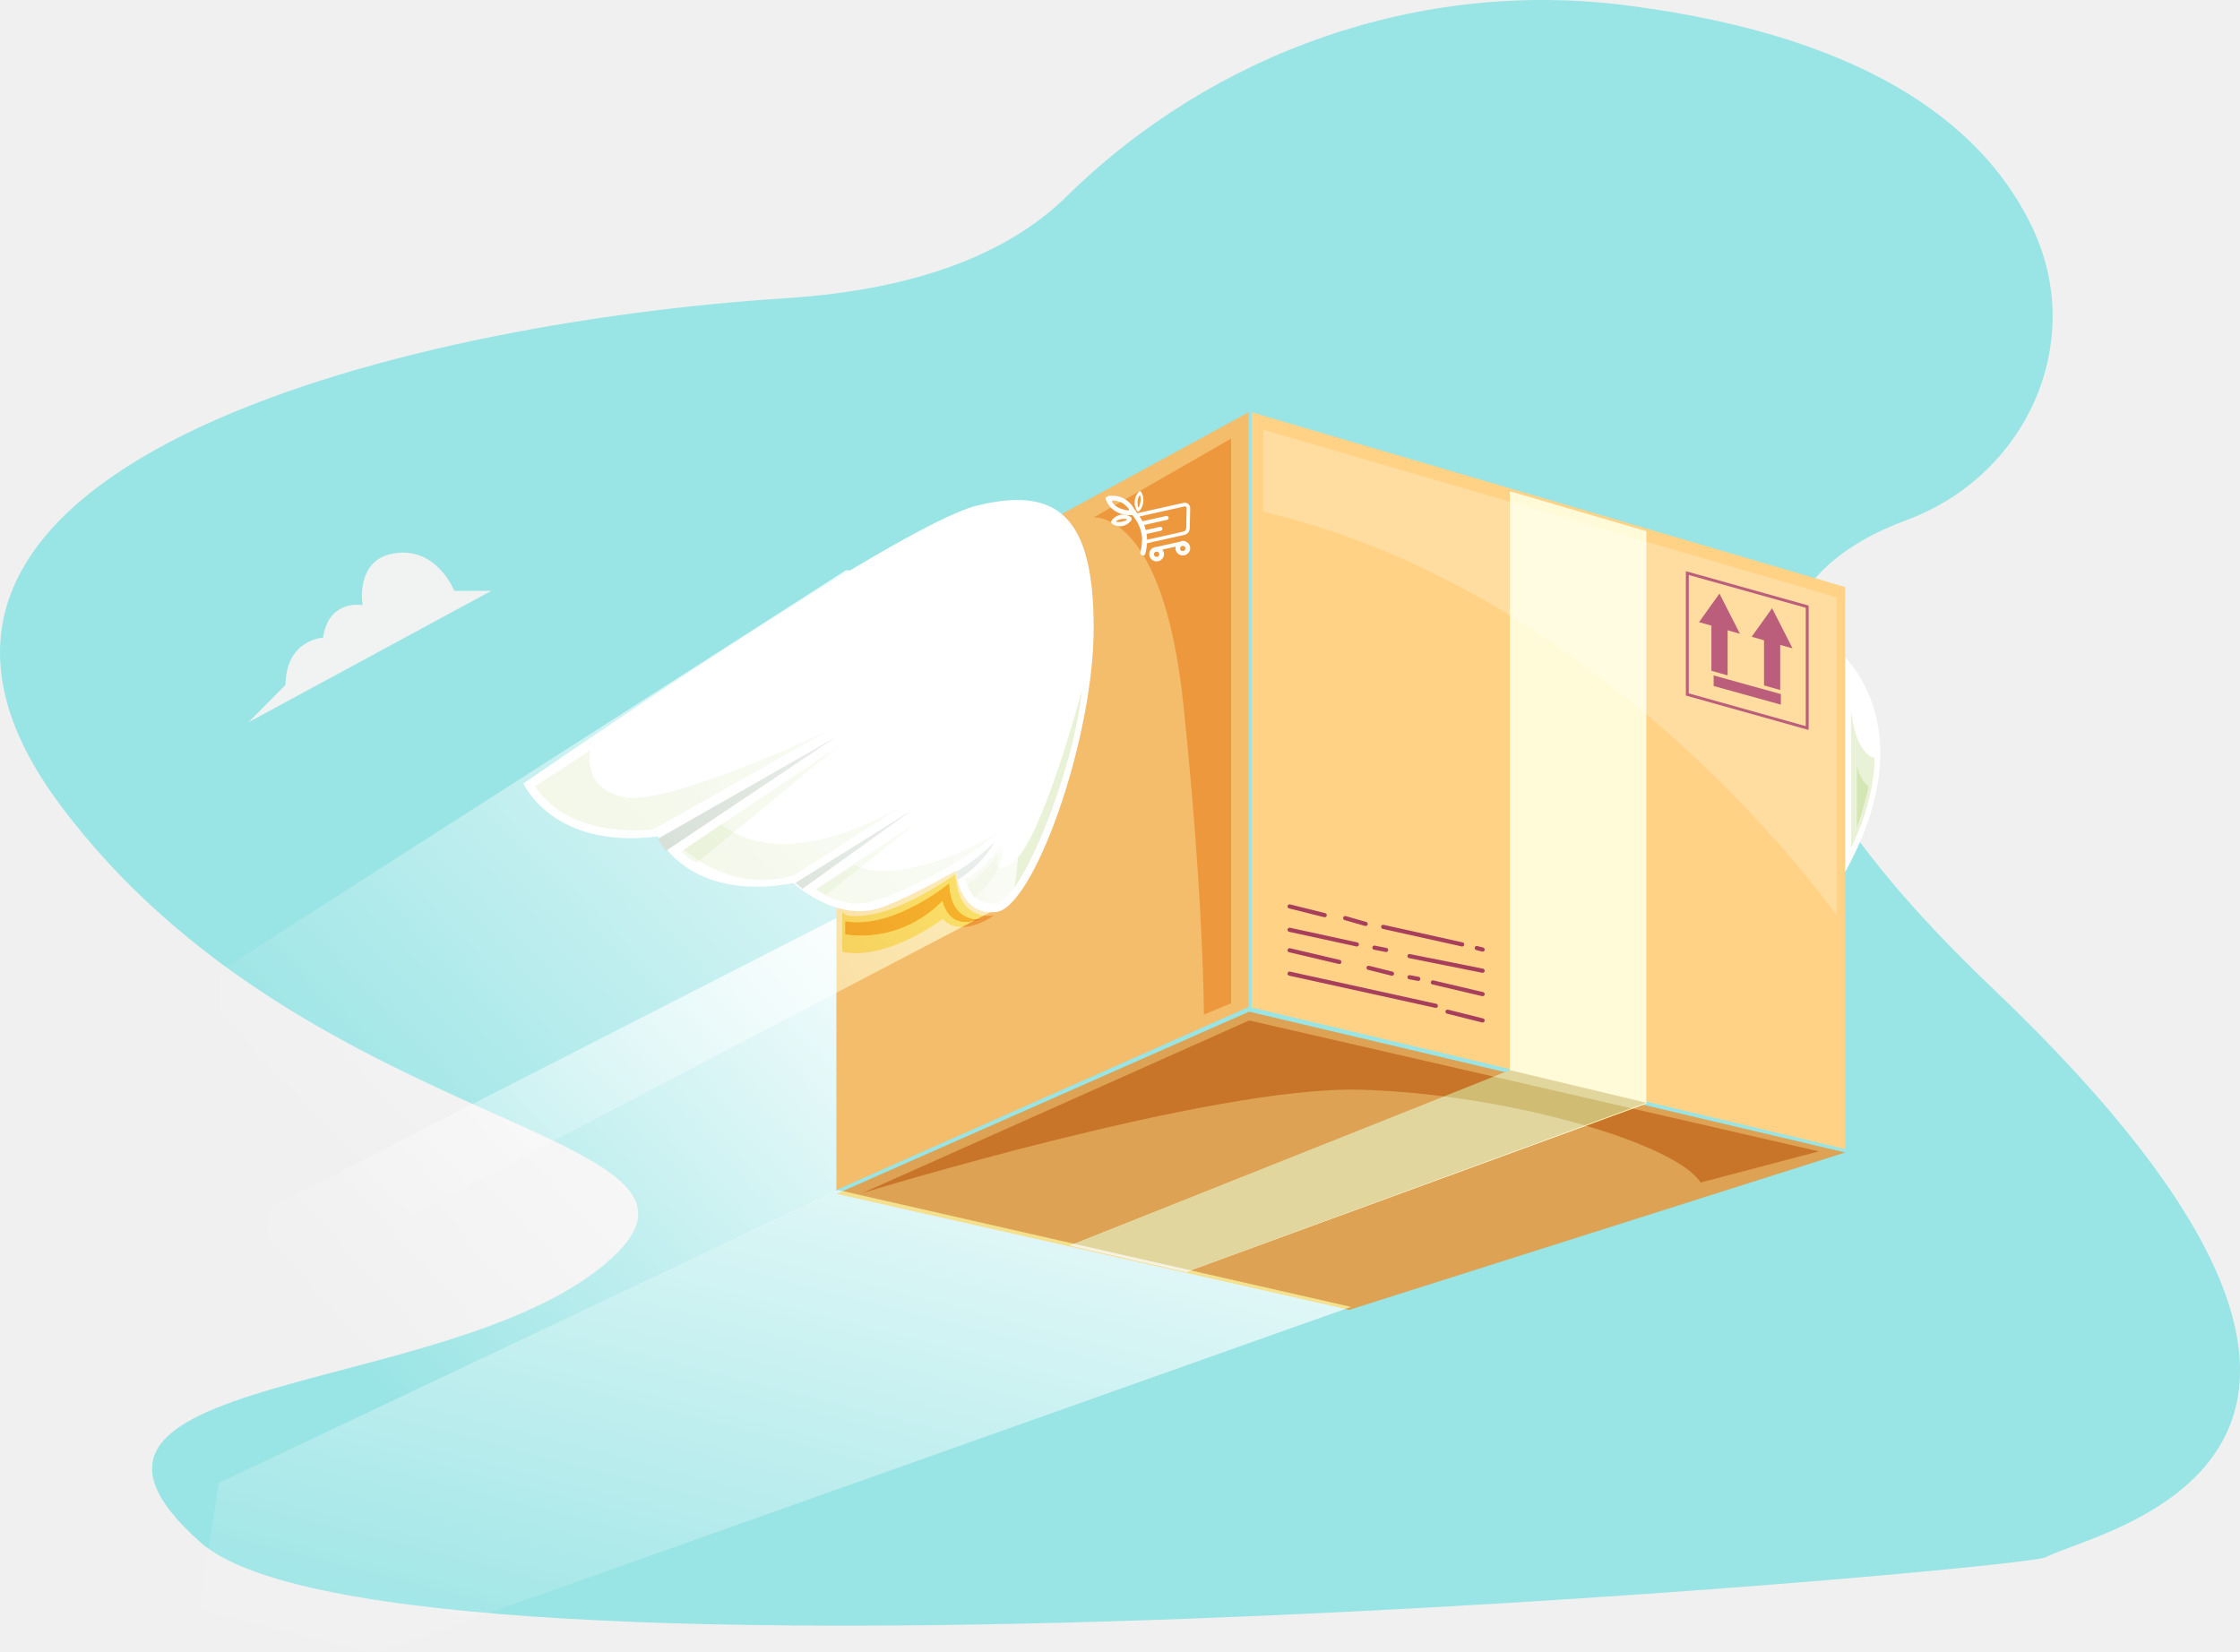
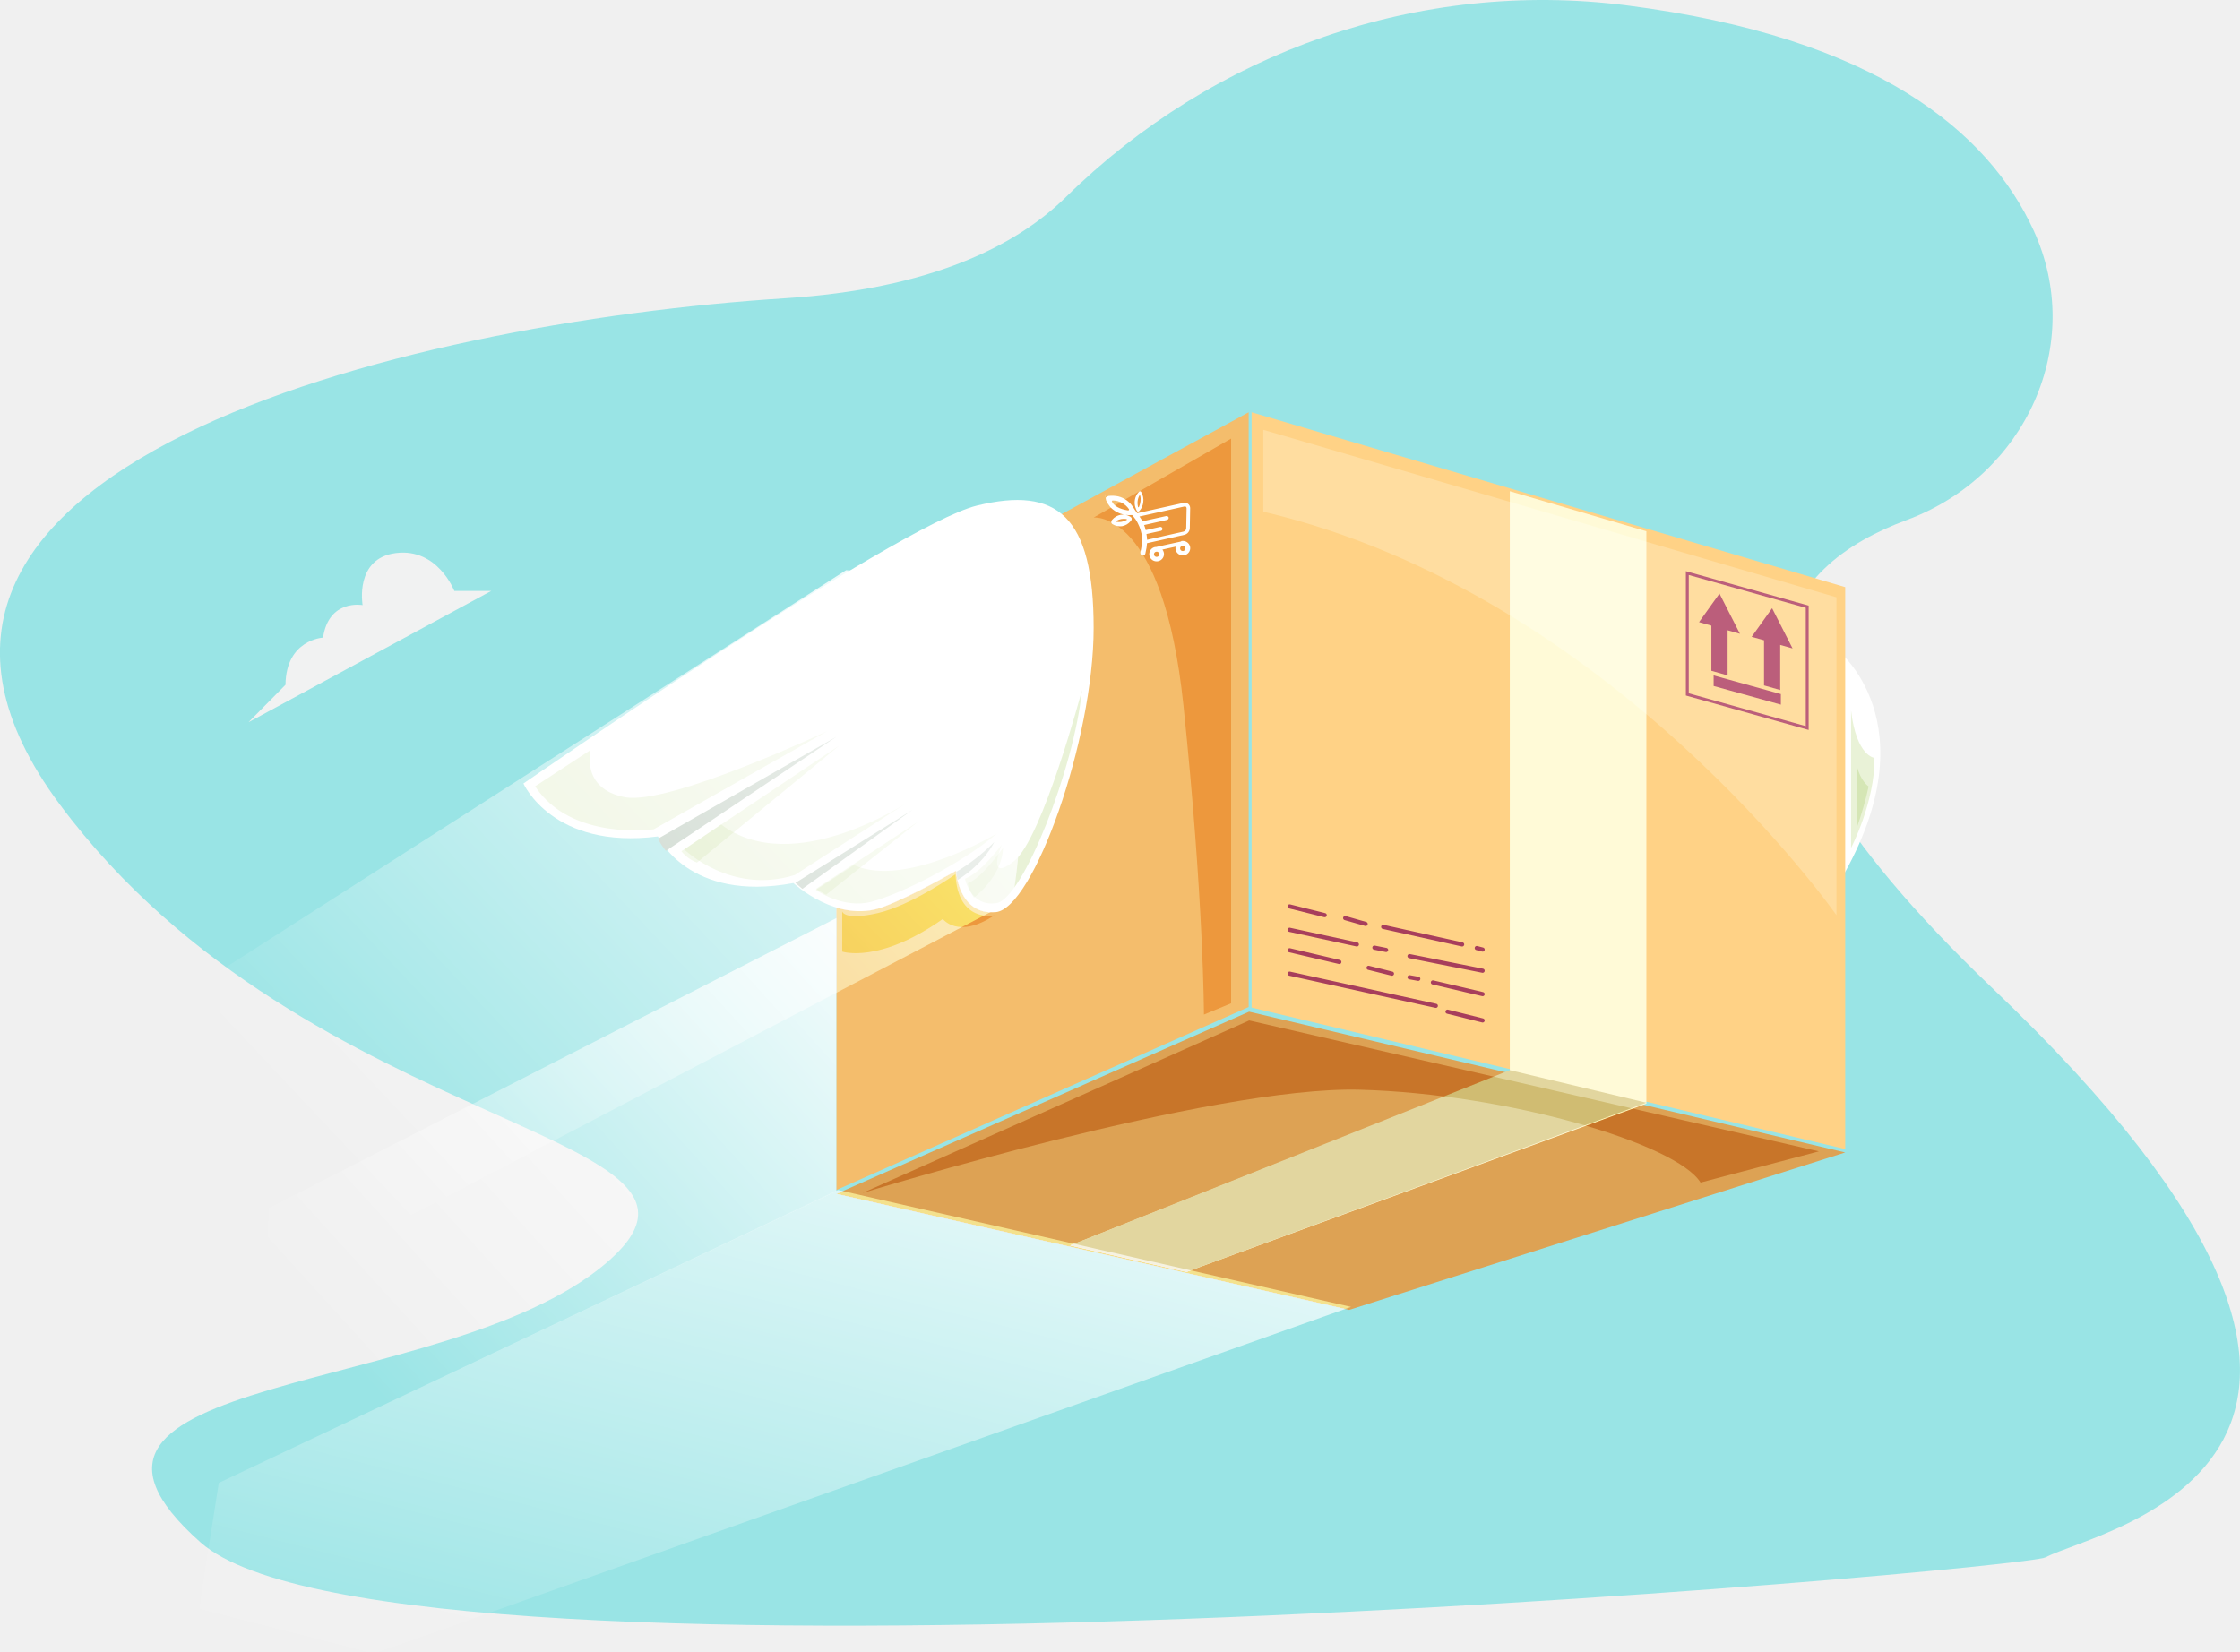
- <svg xmlns="http://www.w3.org/2000/svg" width="766px" height="565px" viewBox="0 0 766 565" version="1.1">
+ <svg xmlns="http://www.w3.org/2000/svg" width="766" height="565">
  <defs>
-     <linearGradient x1="104.805%" y1="0.931%" x2="13.345%" y2="80.51%" id="linearGradient-1">
-       <stop stop-color="#FFFFFF" offset="0%" />
-       <stop stop-color="#FFFFFF" stop-opacity="0" offset="100%" />
+     <linearGradient id="a" x1="104.805%" x2="13.345%" y1=".931%" y2="80.51%">
+       <stop stop-color="#fff" offset="0%" />
+       <stop stop-color="#fff" stop-opacity="0" offset="100%" />
    </linearGradient>
-     <linearGradient x1="92.302%" y1="-33.922%" x2="20.1%" y2="94.551%" id="linearGradient-2">
-       <stop stop-color="#FFFFFF" offset="0%" />
-       <stop stop-color="#FFFFFF" stop-opacity="0" offset="100%" />
+     <linearGradient id="b" x1="92.302%" x2="20.1%" y1="-33.922%" y2="94.551%">
+       <stop stop-color="#fff" offset="0%" />
+       <stop stop-color="#fff" stop-opacity="0" offset="100%" />
    </linearGradient>
-     <linearGradient x1="115.024%" y1="-3.381%" x2="16.087%" y2="81.397%" id="linearGradient-3">
-       <stop stop-color="#FFFFFF" offset="0%" />
-       <stop stop-color="#FFFFFF" stop-opacity="0" offset="100%" />
+     <linearGradient id="c" x1="115.024%" x2="16.087%" y1="-3.381%" y2="81.397%">
+       <stop stop-color="#fff" offset="0%" />
+       <stop stop-color="#fff" stop-opacity="0" offset="100%" />
    </linearGradient>
  </defs>
-   <g id="Page-1" stroke="none" stroke-width="1" fill="none" fill-rule="evenodd">
-     <g id="TYP" transform="translate(-141, -300)">
-       <g id="Recurso-18" transform="translate(141, 300)">
-         <path d="M556.094,1.818 C485.254,-7.221 414.878,17.883 364.624,67.286 C347.355,84.264 318.063,98.842 268.537,102.002 C136.446,110.447 -65.129,160.291 20.555,275.262 C106.239,390.233 261.903,386.468 206.635,432.535 C151.368,478.603 2.592,468.958 68.56,527.5 C134.529,586.042 691.48,536.969 699.591,532.587 C716.937,523.217 850.427,499.115 681.341,337.956 C571.445,233.191 610.898,193.103 651.971,177.875 C692.846,162.714 713.322,117.615 695.392,78.704 C679.963,45.277 642.009,12.785 556.094,1.818 Z" id="Path" fill="#00D0D2" opacity="0.36" />
-         <path d="M628,222 C628,222 660.781,247.048 629.422,301 L628,222 Z" id="Path" fill="#FFFFFF" />
-         <polygon id="Path" fill="#FFD286" points="631 200.792 631 393 428 344.598 428 141" />
-         <polygon id="Path" fill="#F4BD6C" points="427 141 286 217.807 286 407 427 344.412" />
-         <polygon id="Path" fill="#DDA254" points="286 408.333 461.351 448 631 394.161 427.137 346" />
-         <path d="M326.946,297.756 C326.946,297.756 327.663,313.011 340.494,311.947 C353.325,310.882 374,253.075 374,214.772 C374,176.468 361.522,166.184 334.073,172.923 C306.624,179.662 179,267.969 179,267.969 C179,267.969 188.984,290.666 224.995,286.056 C224.995,286.056 235.332,308.753 271.331,302.014 C271.331,302.014 286.291,316.073 301.991,310.169 C312.074,306.371 326.946,297.756 326.946,297.756 Z" id="Path" fill="#FFFFFF" />
-         <path d="M225,286.839 L286,252 L227.717,291 C226.652,289.724 225.74,288.328 225,286.839 Z" id="Path" fill="#B1C2B3" />
-         <polygon id="Path" fill="#B1C2B3" points="272 301.957 312 277 274.383 304" />
-         <path d="M327,298.17 C331.715,295.359 336.081,291.943 340,288 C340,288 336.781,295.119 327.419,301 L327,298.17 Z" id="Path" fill="#B1C2B3" />
-         <polygon id="Path" fill="#FFFAD7" points="516.307 168 516.307 366.393 366 425.968 405.737 435 563 377.472 563 181.686" />
-         <path d="M441,310 L453,313" id="Path" stroke="#A73E5C" stroke-width="1.42" stroke-linecap="round" stroke-linejoin="round" />
-         <path d="M460,314 L467,316" id="Path" stroke="#A73E5C" stroke-width="1.42" stroke-linecap="round" stroke-linejoin="round" />
-         <path d="M473,317 L500,323" id="Path" stroke="#A73E5C" stroke-width="1.42" stroke-linecap="round" stroke-linejoin="round" />
-         <path d="M505,324.24 L507,324.76" id="Path" stroke="#A73E5C" stroke-width="1.42" stroke-linecap="round" stroke-linejoin="round" />
-         <path d="M441,318 L464,323" id="Path" stroke="#A73E5C" stroke-width="1.42" stroke-linecap="round" stroke-linejoin="round" />
-         <path d="M470,324.105 L474,324.895" id="Path" stroke="#A73E5C" stroke-width="1.42" stroke-linecap="round" stroke-linejoin="round" />
-         <path d="M482,327 L507,332" id="Path" stroke="#A73E5C" stroke-width="1.42" stroke-linecap="round" stroke-linejoin="round" />
-         <path d="M441,325 L458,329" id="Path" stroke="#A73E5C" stroke-width="1.42" stroke-linecap="round" stroke-linejoin="round" />
-         <path d="M468,331 L476,333" id="Path" stroke="#A73E5C" stroke-width="1.42" stroke-linecap="round" stroke-linejoin="round" />
-         <path d="M482,334.225 L485,334.775" id="Path" stroke="#A73E5C" stroke-width="1.42" stroke-linecap="round" stroke-linejoin="round" />
-         <path d="M490,336 L507,340" id="Path" stroke="#A73E5C" stroke-width="1.42" stroke-linecap="round" stroke-linejoin="round" />
-         <path d="M441,333 L491,344" id="Path" stroke="#A73E5C" stroke-width="1.42" stroke-linecap="round" stroke-linejoin="round" />
-         <path d="M495,346 L507,349" id="Path" stroke="#A73E5C" stroke-width="1.42" stroke-linecap="round" stroke-linejoin="round" />
-         <polygon id="Path" fill="#A73E5C" points="588 203 581 212.782 585.231 213.98 585.231 229.42 590.78 231 590.78 215.56 595 216.759" />
-         <polygon id="Path" fill="#A73E5C" points="605.995 208 599 217.785 603.227 218.985 603.227 234.431 608.773 236 608.773 220.565 613 221.765" />
-         <polygon id="Path" fill="#A73E5C" points="609 241 586 234.621 586 231 609 237.379" />
-         <polygon id="Path" stroke="#A73E5C" points="618 249 577 237.509 577 196 618 207.491" />
-         <polygon id="Path" fill="#E2D69F" points="366 425.916 516.307 366 563 377.142 405.737 435" />
-         <path d="M622,393.778 L427.184,349 L295,408 C295,408 414.516,371.306 465.109,372.692 C515.702,374.078 573.334,391.171 581.53,404.447 L622,393.778 Z" id="Path" fill="#231F20" style="mix-blend-mode: soft-light;" />
-         <path d="M340,313.062 C340,313.062 327.571,315.806 326.739,299 C326.739,299 311.792,309.599 300.207,312.277 C288.621,314.954 288,311.735 288,311.735 L288,325.454 C288,325.454 300.429,329.736 322.4,314.313 C322.4,314.257 327.571,321.283 340,313.062 Z" id="Path" fill="#231F20" style="mix-blend-mode: soft-light;" />
-         <path d="M335,314.348 C335,314.348 324.986,315.667 324.644,302 C324.644,302 305.62,317.947 289,315.053 L289,319.601 C301.194,321.38 313.487,317.147 322.306,308.133 C322.306,308.133 324.104,318.641 335,314.348 Z" id="Path" fill="#231F20" style="mix-blend-mode: soft-light;" />
-         <path d="M432,147 L628,204.276 L628,313 C628,313 551.178,202.998 432,174.999 L432,147 Z" id="Path" fill="#FFFFFF" opacity="0.5" style="mix-blend-mode: soft-light;" />
-         <path d="M421,343.143 L421,150 L374,176.986 C374,176.986 397.759,174.47 404.714,241.287 C411.669,308.103 411.691,347 411.691,347 L421,343.143 Z" id="Path" fill="#231F20" style="mix-blend-mode: soft-light;" />
-         <path d="M283,250 L223.555,283.626 C223.555,283.626 195.331,287.702 183,268.933 L201.945,256.541 C201.945,256.541 198.55,269.821 213.734,272.659 C228.919,275.496 283,250 283,250 Z" id="Path" fill="#E9F2D7" />
-         <path d="M234,290.52 C234,290.52 250.003,306.132 271.809,299.246 L311,274 C311,274 271.449,300.715 246.596,281.974 L234,290.52 Z" id="Path" fill="#E9F2D7" />
-         <path d="M279,304.358 C279,304.358 288.278,310.997 298.032,308.396 C307.785,305.795 328.529,295.634 341,285 C341,285 309.796,303.908 292.023,295.864 L279,304.358 Z" id="Path" fill="#E9F2D7" />
-         <path d="M342.584,288.833 C342.584,288.833 335.676,298.412 330,300.54 C330,300.54 331.838,310.284 340.811,308.857 C349.784,307.431 367.405,262.597 370,236 C370,236 356.551,286.704 346.768,294.505 C336.984,302.307 342.584,288.833 342.584,288.833 Z" id="Path" fill="#E9F2D7" />
-         <path d="M233,291.117 L287,255 L238.344,295 C236.231,294.219 234.38,292.874 233,291.117 Z" id="Path" fill="#E9F2D7" style="mix-blend-mode: multiply;" />
-         <polygon id="Path" fill="#E9F2D7" style="mix-blend-mode: multiply;" points="314 281 279 304.016 282.499 306" />
-         <path d="M343,290 C343,290 335.579,300.54 331.002,302.029 C331.002,302.029 330.848,303.607 333.064,307 C333.053,307 342.66,299.92 343,290 Z" id="Path" fill="#E9F2D7" style="mix-blend-mode: multiply;" />
-         <path d="M633,243 L633,290 C633,290 641.198,274.224 640.996,259.212 C640.996,259.212 634.835,258.743 633,243 Z" id="Path" fill="#E9F2D7" />
-         <path d="M635,262 L635,283 C636.616,278.441 637.952,273.753 639,268.97 C639,268.97 636.257,267.244 635,262 Z" id="Path" fill="#E9F2D7" style="mix-blend-mode: multiply;" />
-         <path d="M289.344,195 L75,332.257 L75,450 L346.116,308.075 C346.116,308.075 368.351,199.735 289.344,195 Z" id="Path" fill="url(#linearGradient-1)" style="mix-blend-mode: overlay;" />
-         <polygon id="Path" fill="url(#linearGradient-2)" style="mix-blend-mode: overlay;" points="462 446.97 286.593 407 74.832 507.161 62 589" />
-         <polygon id="Path" fill="url(#linearGradient-3)" style="mix-blend-mode: overlay;" points="286 314 286 407.401 88 501 91.897 413.195" />
-         <path d="M168,202.085 L155.355,202.085 C155.355,202.085 149.656,187.351 135.402,189.153 C121.148,190.954 124.003,206.945 124.003,206.945 C124.003,206.945 112.428,204.788 110.466,218.065 C110.466,218.065 97.799,218.732 97.634,234.212 L85,247 L168,202.085 Z" id="Path" fill="#F1F2F2" />
-         <path d="M406.328,172.365 C405.9,171.999 405.323,171.856 404.771,171.976 L388.891,175.524 L388.779,175.369 C388.308,174.693 387.816,174.005 387.379,173.296 C386.234,171.537 384.456,170.277 382.406,169.77 C381.302,169.539 380.167,169.49 379.047,169.626 C378.666,169.681 378.162,170.424 378.128,170.069 C377.86,167.309 378.072,170.724 378.229,171.078 C378.611,171.927 379.101,172.724 379.685,173.451 C381.593,175.415 384.302,176.411 387.043,176.156 C387.155,176.156 387.211,176.156 387.401,176.4 C388.065,177.175 388.637,178.023 389.104,178.928 C389.902,180.473 390.393,182.156 390.548,183.884 C390.571,184.848 390.515,185.812 390.38,186.767 C390.29,187.474 390.151,188.174 389.966,188.863 L389.966,188.973 C389.961,189.025 389.961,189.077 389.966,189.129 C389.963,189.561 390.283,189.93 390.715,189.991 C391.148,190.053 391.559,189.788 391.679,189.373 C391.803,188.863 391.679,189.206 391.78,188.84 C392.037,187.842 392.194,186.82 392.251,185.791 L404.984,182.953 C406.078,182.698 406.854,181.737 406.866,180.625 L407,173.773 C406.99,173.23 406.745,172.717 406.328,172.365 Z M385.766,174.582 C384.445,174.393 381.286,173.739 380.256,171.577 C380.214,171.487 380.221,171.382 380.276,171.298 C380.33,171.215 380.425,171.165 380.525,171.167 C382.746,171.205 384.809,172.309 386.057,174.127 C386.112,174.224 386.108,174.343 386.047,174.436 C385.986,174.529 385.878,174.581 385.766,174.571 L385.766,174.582 Z M405.779,173.806 L405.645,180.647 C405.639,181.203 405.251,181.683 404.704,181.811 L392.251,184.594 C392.245,184.52 392.245,184.446 392.251,184.372 C392.219,183.785 392.156,183.2 392.06,182.62 L397.055,181.512 C397.388,181.395 397.579,181.048 397.499,180.708 C397.419,180.367 397.093,180.14 396.741,180.181 L391.803,181.29 C391.656,180.699 391.472,180.118 391.254,179.549 L399.161,177.775 C399.49,177.654 399.69,177.322 399.642,176.977 C399.534,176.644 399.21,176.429 398.858,176.456 L390.694,178.274 C390.447,177.791 390.162,177.328 389.843,176.888 C389.776,176.811 389.72,176.722 389.664,176.644 L405.063,173.207 C405.248,173.164 405.443,173.209 405.589,173.329 C405.709,173.441 405.778,173.598 405.779,173.762 L405.779,173.806 Z" id="Shape" fill="#FFFFFF" fill-rule="nonzero" />
-         <path d="M388.321,173.651 C388.403,173.957 388.515,174.251 388.656,174.528 C388.765,174.726 388.903,174.967 389.139,175 C389.366,175 389.534,174.846 389.712,174.649 C390.41,173.851 390.847,172.817 390.954,171.71 C391.1,170.597 390.894,169.461 390.372,168.497 C390.254,168.267 390.116,168.037 389.879,168.004 C389.642,167.971 389.465,168.168 389.297,168.376 C388.084,169.74 387.681,171.757 388.262,173.563 L388.321,173.651 Z M389.603,169.528 C389.626,169.459 389.685,169.413 389.751,169.413 C389.817,169.413 389.876,169.459 389.899,169.528 C390.062,170.132 390.103,170.769 390.017,171.392 C389.947,172.092 389.763,172.772 389.475,173.399 C389.446,173.46 389.389,173.498 389.327,173.498 C389.265,173.498 389.208,173.46 389.179,173.399 C388.83,172.096 388.983,170.69 389.603,169.517 L389.603,169.528 Z" id="Shape" fill="#FFFFFF" fill-rule="nonzero" />
-         <path d="M387,177.396 C387,177.055 386.696,176.85 386.432,176.667 C384.385,175.459 381.872,175.923 380.278,177.806 C380.078,178.021 379.977,178.327 380.004,178.637 C380.075,178.932 380.261,179.176 380.511,179.297 C381.492,179.887 382.613,180.114 383.715,179.946 C384.825,179.749 385.847,179.15 386.625,178.239 C386.86,178.039 386.999,177.727 387,177.396 Z M385.216,177.863 C384.682,178.161 384.111,178.364 383.522,178.466 C382.952,178.569 382.37,178.569 381.799,178.466 C381.735,178.44 381.693,178.372 381.693,178.295 C381.693,178.219 381.735,178.151 381.799,178.125 C382.849,177.524 384.042,177.313 385.205,177.521 C385.26,177.519 385.311,177.55 385.34,177.602 C385.368,177.654 385.37,177.719 385.345,177.772 C385.319,177.826 385.27,177.861 385.216,177.863 Z" id="Shape" fill="#FFFFFF" fill-rule="nonzero" />
-         <path d="M403.913,185.158 C403.801,185.179 403.692,185.211 403.587,185.254 L395.869,186.967 L395.315,187.095 C395.199,187.085 395.083,187.085 394.968,187.095 C393.973,187.315 393.211,188.104 393.037,189.094 C392.863,190.084 393.312,191.08 394.173,191.616 C395.035,192.153 396.14,192.125 396.972,191.545 C397.805,190.965 398.2,189.947 397.975,188.968 C397.89,188.6 397.723,188.257 397.486,187.962 L402.024,186.956 C401.944,187.308 401.944,187.674 402.024,188.026 C402.247,189.006 403.047,189.758 404.052,189.929 C405.056,190.1 406.066,189.658 406.611,188.809 C407.155,187.959 407.126,186.87 406.538,186.05 C405.95,185.229 404.918,184.839 403.924,185.062 L403.913,185.158 Z M395.728,190.444 C395.409,190.515 395.077,190.413 394.856,190.177 C394.635,189.941 394.558,189.606 394.655,189.3 C394.752,188.993 395.008,188.76 395.326,188.689 C395.561,188.635 395.808,188.676 396.012,188.803 C396.216,188.929 396.36,189.131 396.411,189.364 C396.467,189.596 396.426,189.841 396.297,190.044 C396.169,190.247 395.964,190.391 395.728,190.444 Z M404.673,188.454 C404.355,188.525 404.023,188.423 403.801,188.187 C403.58,187.951 403.504,187.616 403.601,187.309 C403.697,187.002 403.953,186.77 404.271,186.699 C404.506,186.645 404.753,186.686 404.957,186.812 C405.161,186.939 405.305,187.141 405.357,187.373 C405.412,187.606 405.371,187.851 405.242,188.054 C405.114,188.256 404.909,188.4 404.673,188.454 Z" id="Shape" fill="#FFFFFF" fill-rule="nonzero" />
+   <g fill="none">
+     <g>
+       <g>
+         <path id="Path" fill="#00D0D2" d="M556.1 1.82C485.24-7.22 414.87 17.88 364.6 67.3c-17.26 16.96-46.56 31.54-96.08 34.7-132.1 8.45-333.67 58.3-247.98 173.26 85.68 114.97 241.34 111.2 186.08 157.28C151.37 478.6 2.6 468.96 68.56 527.5c65.97 58.54 622.92 9.47 631.03 5.1 17.34-9.38 150.83-33.48-18.26-194.64-109.9-104.77-70.44-144.86-29.37-160.08 40.88-15.17 61.35-60.26 43.42-99.18C679.95 45.28 642 12.78 556.1 1.82z" opacity=".36" />
+         <path id="Path" fill="#fff" d="M628 222s32.78 25.05 1.42 79L628 222z" />
+         <path id="Path" fill="#FFD286" d="M631 200.8V393l-203-48.4V141z" />
+         <path id="Path" fill="#F4BD6C" d="M427 141l-141 76.8V407l141-62.6z" />
+         <path id="Path" fill="#DDA254" d="M286 408.33L461.35 448 631 394.16 427.14 346z" />
+         <path id="Path" fill="#fff" d="M326.95 297.76s.7 15.25 13.54 14.2c12.83-1.08 33.5-58.88 33.5-97.2 0-38.3-12.48-48.58-39.93-41.84C306.62 179.66 179 267.97 179 267.97s9.98 22.7 46 18.1c0 0 10.33 22.68 46.33 15.94 0 0 14.96 14.07 30.66 8.17 10.07-3.8 24.95-12.4 24.95-12.4z" />
+         <path id="Path" fill="#B1C2B3" d="M225 286.84L286 252l-58.28 39c-1.07-1.28-1.98-2.67-2.72-4.16zM272 301.96L312 277l-37.62 27zM327 298.17c4.7-2.8 9.08-6.23 13-10.17 0 0-3.22 7.12-12.58 13l-.42-2.83z" />
+         <path id="Path" fill="#FFFAD7" d="M516.3 168v198.4L366 425.96l39.74 9.03L563 377.47V181.7z" />
+         <path id="Path" stroke="#A73E5C" stroke-width="1.42" d="M441 310l12 3M460 314l7 2M473 317l27 6M505 324.24l2 .52M441 318l23 5M470 324.1l4 .8M482 327l25 5M441 325l17 4M468 331l8 2M482 334.23l3 .54M490 336l17 4M441 333l50 11M495 346l12 3" stroke-linecap="round" stroke-linejoin="round" />
+         <path id="Path" fill="#A73E5C" d="M588 203l-7 9.78 4.23 1.2v15.44l5.55 1.58v-15.44l4.22 1.2zM606 208l-7 9.8 4.23 1.18v15.45l5.54 1.57v-15.43l4.23 1.2zM609 241l-23-6.38V231l23 6.38z" />
+         <path id="Path" stroke="#A73E5C" d="M618 249l-41-11.5V196l41 11.5z" />
+         <path id="Path" fill="#E2D69F" d="M366 425.92L516.3 366l46.7 11.14L405.74 435z" />
+         <path id="Path" fill="#231F20" d="M622 393.78L427.18 349 295 408s119.52-36.7 170.1-35.3c50.6 1.38 108.23 18.47 116.43 31.75L622 393.78zM340 313.06s-12.43 2.75-13.26-14.06c0 0-14.95 10.6-26.53 13.28-11.58 2.67-12.2-.55-12.2-.55v13.72s12.43 4.3 34.4-11.14c0-.04 5.17 6.98 17.6-1.24zM335 314.35s-10 1.32-10.36-12.35c0 0-19.02 15.95-35.64 13.05v4.55c12.2 1.78 24.5-2.45 33.3-11.47 0 0 1.8 10.5 12.7 6.22z" style="mix-blend-mode:soft-light" />
+         <path id="Path" fill="#fff" d="M432 147l196 57.28V313s-76.82-110-196-138v-28z" opacity=".5" style="mix-blend-mode:soft-light" />
+         <path id="Path" fill="#231F20" d="M421 343.14V150l-47 27s23.76-2.53 30.7 64.3c6.97 66.8 7 105.7 7 105.7l9.3-3.86z" style="mix-blend-mode:soft-light" />
+         <path id="Path" fill="#E9F2D7" d="M283 250l-59.44 33.63s-28.23 4.07-40.56-14.7l18.94-12.4s-3.4 13.3 11.8 16.13C228.9 275.5 283 250 283 250zM234 290.52s16 15.6 37.8 8.73L311 274s-39.55 26.72-64.4 7.97l-12.6 8.55zM279 304.36s9.28 6.64 19.03 4.04c9.76-2.6 30.5-12.77 42.97-23.4 0 0-31.2 18.9-48.98 10.86l-13.02 8.5zM342.58 288.83s-6.9 9.58-12.58 11.7c0 0 1.84 9.75 10.8 8.33 8.98-1.43 26.6-46.26 29.2-72.86 0 0-13.45 50.7-23.23 58.5-9.8 7.8-4.2-5.67-4.2-5.67z" />
+         <path id="Path" fill="#E9F2D7" d="M233 291.12L287 255l-48.66 40c-2.1-.78-3.96-2.13-5.34-3.88zM314 281l-35 23.02 3.5 1.98zM343 290s-7.42 10.54-12 12.03c0 0-.15 1.58 2.06 4.97 0 0 9.6-7.08 9.94-17z" style="mix-blend-mode:multiply" />
+         <path id="Path" fill="#E9F2D7" d="M633 243v47s8.2-15.78 8-30.8c0 0-6.17-.46-8-16.2z" />
+         <path id="Path" fill="#E9F2D7" d="M635 262v21c1.62-4.56 2.95-9.25 4-14.03 0 0-2.74-1.73-4-6.97z" style="mix-blend-mode:multiply" />
+         <path id="Path" fill="url(#a)" d="M289.34 195L75 332.26V450l271.12-141.93S368.35 199.73 289.34 195z" style="mix-blend-mode:overlay" transform="translate(-141 -300) translate(141 300)" />
+         <path id="Path" fill="url(#b)" d="M462 446.97L286.6 407 74.82 507.16 62 589z" style="mix-blend-mode:overlay" transform="translate(-141 -300) translate(141 300)" />
+         <path id="Path" fill="url(#c)" d="M286 314v93.4L88 501l3.9-87.8z" style="mix-blend-mode:overlay" transform="translate(-141 -300) translate(141 300)" />
+         <path fill="#F1F2F2" d="M168 202.1h-12.64s-5.7-14.75-19.96-12.95c-14.25 1.8-11.4 17.8-11.4 17.8s-11.57-2.16-13.53 11.12c0 0-12.67.66-12.84 16.14L85 247l83-44.9z" />
+         <path fill="#fff" fill-rule="nonzero" d="M406.33 172.36c-.43-.36-1-.5-1.56-.38l-15.88 3.54-.12-.15c-.47-.68-.96-1.36-1.4-2.07-1.15-1.76-2.92-3.02-4.97-3.53-1.1-.23-2.23-.28-3.35-.14-.38.05-.9.8-.92.44-.27-2.76-.06.65.1 1 .38.86.87 1.65 1.46 2.38 1.9 1.97 4.6 2.96 7.34 2.7.1 0 .17 0 .36.25.67.78 1.24 1.62 1.7 2.53.8 1.54 1.3 3.23 1.45 4.95.02.97-.04 1.93-.17 2.9-.1.7-.23 1.4-.4 2.08v.1c-.02.07-.02.12 0 .17-.02.43.3.8.74.86.43.05.84-.2.96-.63.12-.5 0-.16.1-.53.26-1 .4-2.02.47-3.05l12.73-2.85c1.1-.25 1.87-1.2 1.9-2.33l.12-6.85c0-.54-.25-1.05-.67-1.4zm-20.56 2.22c-1.33-.2-4.48-.84-5.5-3-.06-.1-.05-.2 0-.28.06-.08.15-.13.25-.13 2.23.03 4.3 1.14 5.54 2.96.05.1.05.2 0 .3-.07.1-.18.15-.3.14zm20-.77l-.13 6.85c0 .55-.4 1.03-.94 1.16l-12.45 2.8c0-.08 0-.15 0-.23-.03-.58-.1-1.17-.2-1.75l5-1.1c.34-.13.53-.47.45-.8-.08-.35-.4-.58-.76-.54l-4.94 1.1c-.14-.58-.33-1.16-.55-1.73l7.9-1.77c.34-.13.54-.46.5-.8-.12-.34-.44-.55-.8-.52l-8.16 1.8c-.25-.47-.54-.93-.86-1.37-.06-.1-.12-.18-.18-.26l15.4-3.43c.2-.04.38 0 .53.13.1.1.18.27.18.43v.05zM388.32 173.65c.08.3.2.6.34.88.1.2.24.44.48.47.23 0 .4-.15.57-.35.7-.8 1.15-1.83 1.25-2.94.15-1.1-.06-2.24-.58-3.2-.12-.23-.25-.46-.5-.5-.23-.03-.4.17-.57.38-1.22 1.36-1.62 3.38-1.04 5.18l.06.1zm1.28-4.12c.03-.07.08-.12.15-.12.07 0 .13.06.15.13.16.6.2 1.24.12 1.86-.07.7-.26 1.37-.55 2-.02.06-.08.1-.14.1-.07 0-.12-.04-.15-.1-.35-1.3-.2-2.7.42-3.88zM387 177.4c0-.35-.3-.55-.57-.73-2.05-1.2-4.56-.75-6.15 1.14-.2.22-.3.53-.28.84.07.3.26.54.5.66 1 .6 2.1.8 3.22.65 1.1-.2 2.13-.8 2.9-1.7.24-.2.38-.52.38-.85zm-1.78.46c-.54.3-1.1.5-1.7.6-.57.1-1.15.1-1.72 0-.06-.02-.1-.1-.1-.16 0-.08.04-.15.1-.18 1.05-.6 2.24-.8 3.4-.6.06 0 .1.03.14.08.03.05.03.12 0 .17-.02.06-.07.1-.12.1zM403.9 185.16c-.1.02-.2.05-.3.1l-7.73 1.7-.56.13c-.1-.02-.22-.02-.33 0-1 .2-1.76 1-1.93 2-.18.98.27 1.98 1.13 2.52.87.53 1.97.5 2.8-.08.83-.58 1.23-1.6 1-2.57-.08-.37-.25-.7-.48-1l4.52-1c-.08.34-.08.7 0 1.06.23.98 1.03 1.73 2.03 1.9 1 .17 2.02-.27 2.56-1.12.56-.84.53-1.93-.06-2.75-.6-.82-1.62-1.2-2.62-1v.1zm-8.17 5.28c-.32.08-.65-.03-.87-.26-.22-.24-.3-.57-.2-.88.1-.3.35-.54.67-.6.23-.06.48-.02.68.1.22.13.36.33.4.56.07.24.03.48-.1.68-.13.2-.34.35-.57.4zm8.94-2c-.32.08-.65-.02-.87-.25-.22-.25-.3-.58-.2-.9.1-.3.35-.53.67-.6.24-.06.48 0 .7.1.2.14.33.34.4.57.04.24 0 .48-.13.68-.13.2-.33.35-.57.4z" />
      </g>
    </g>
  </g>
</svg>
